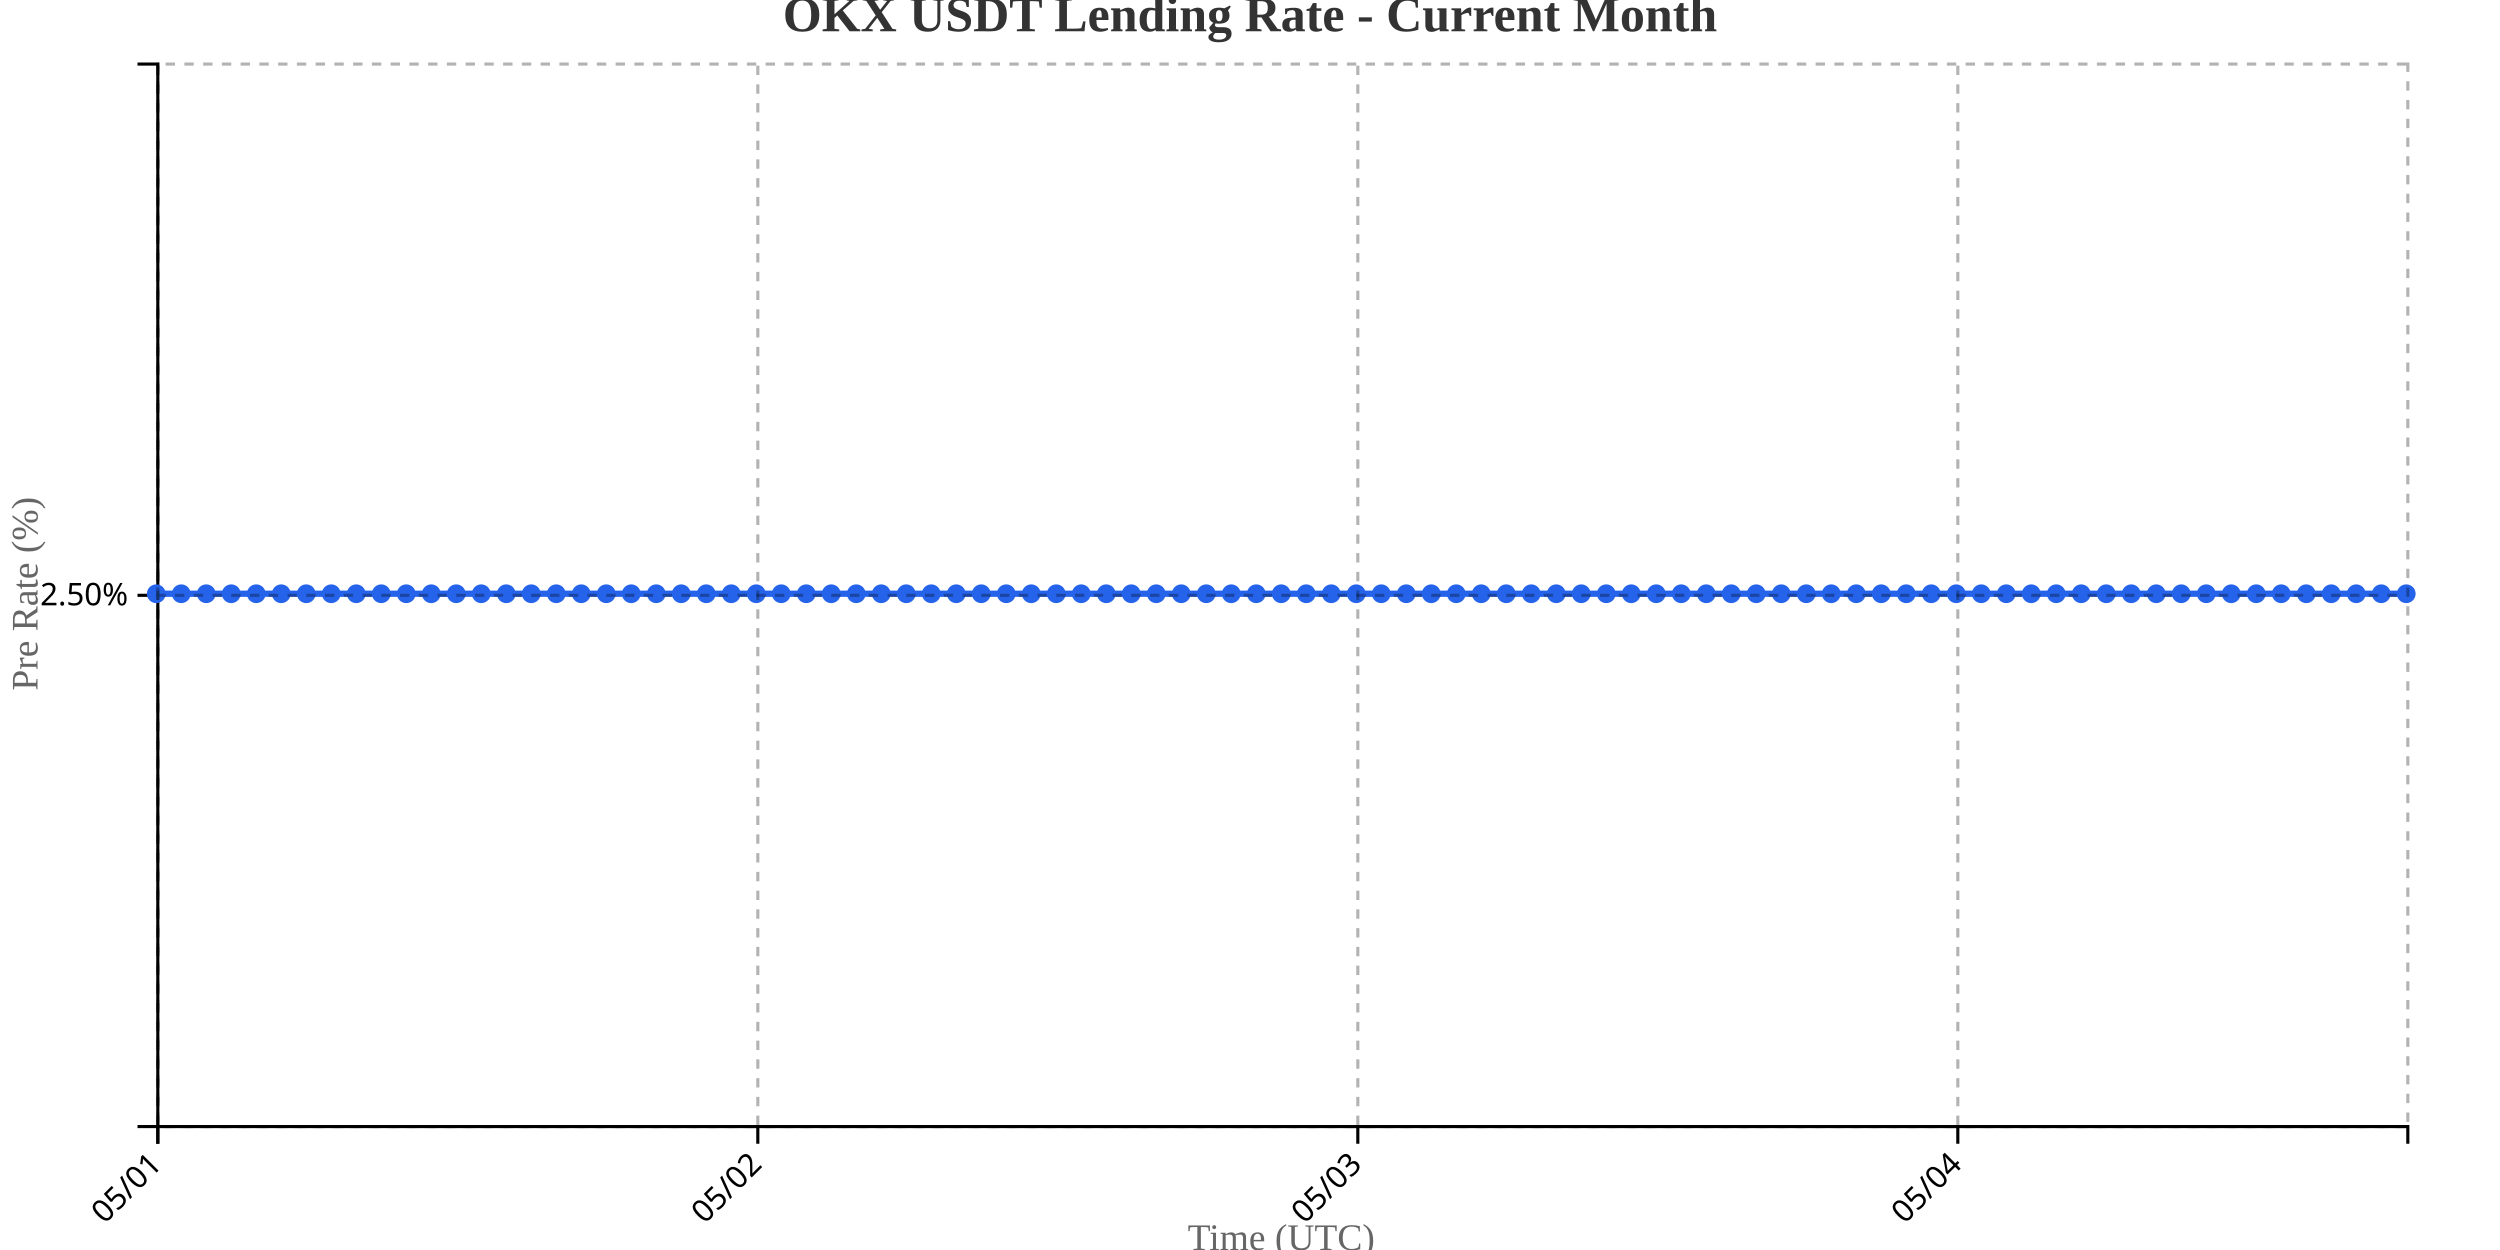
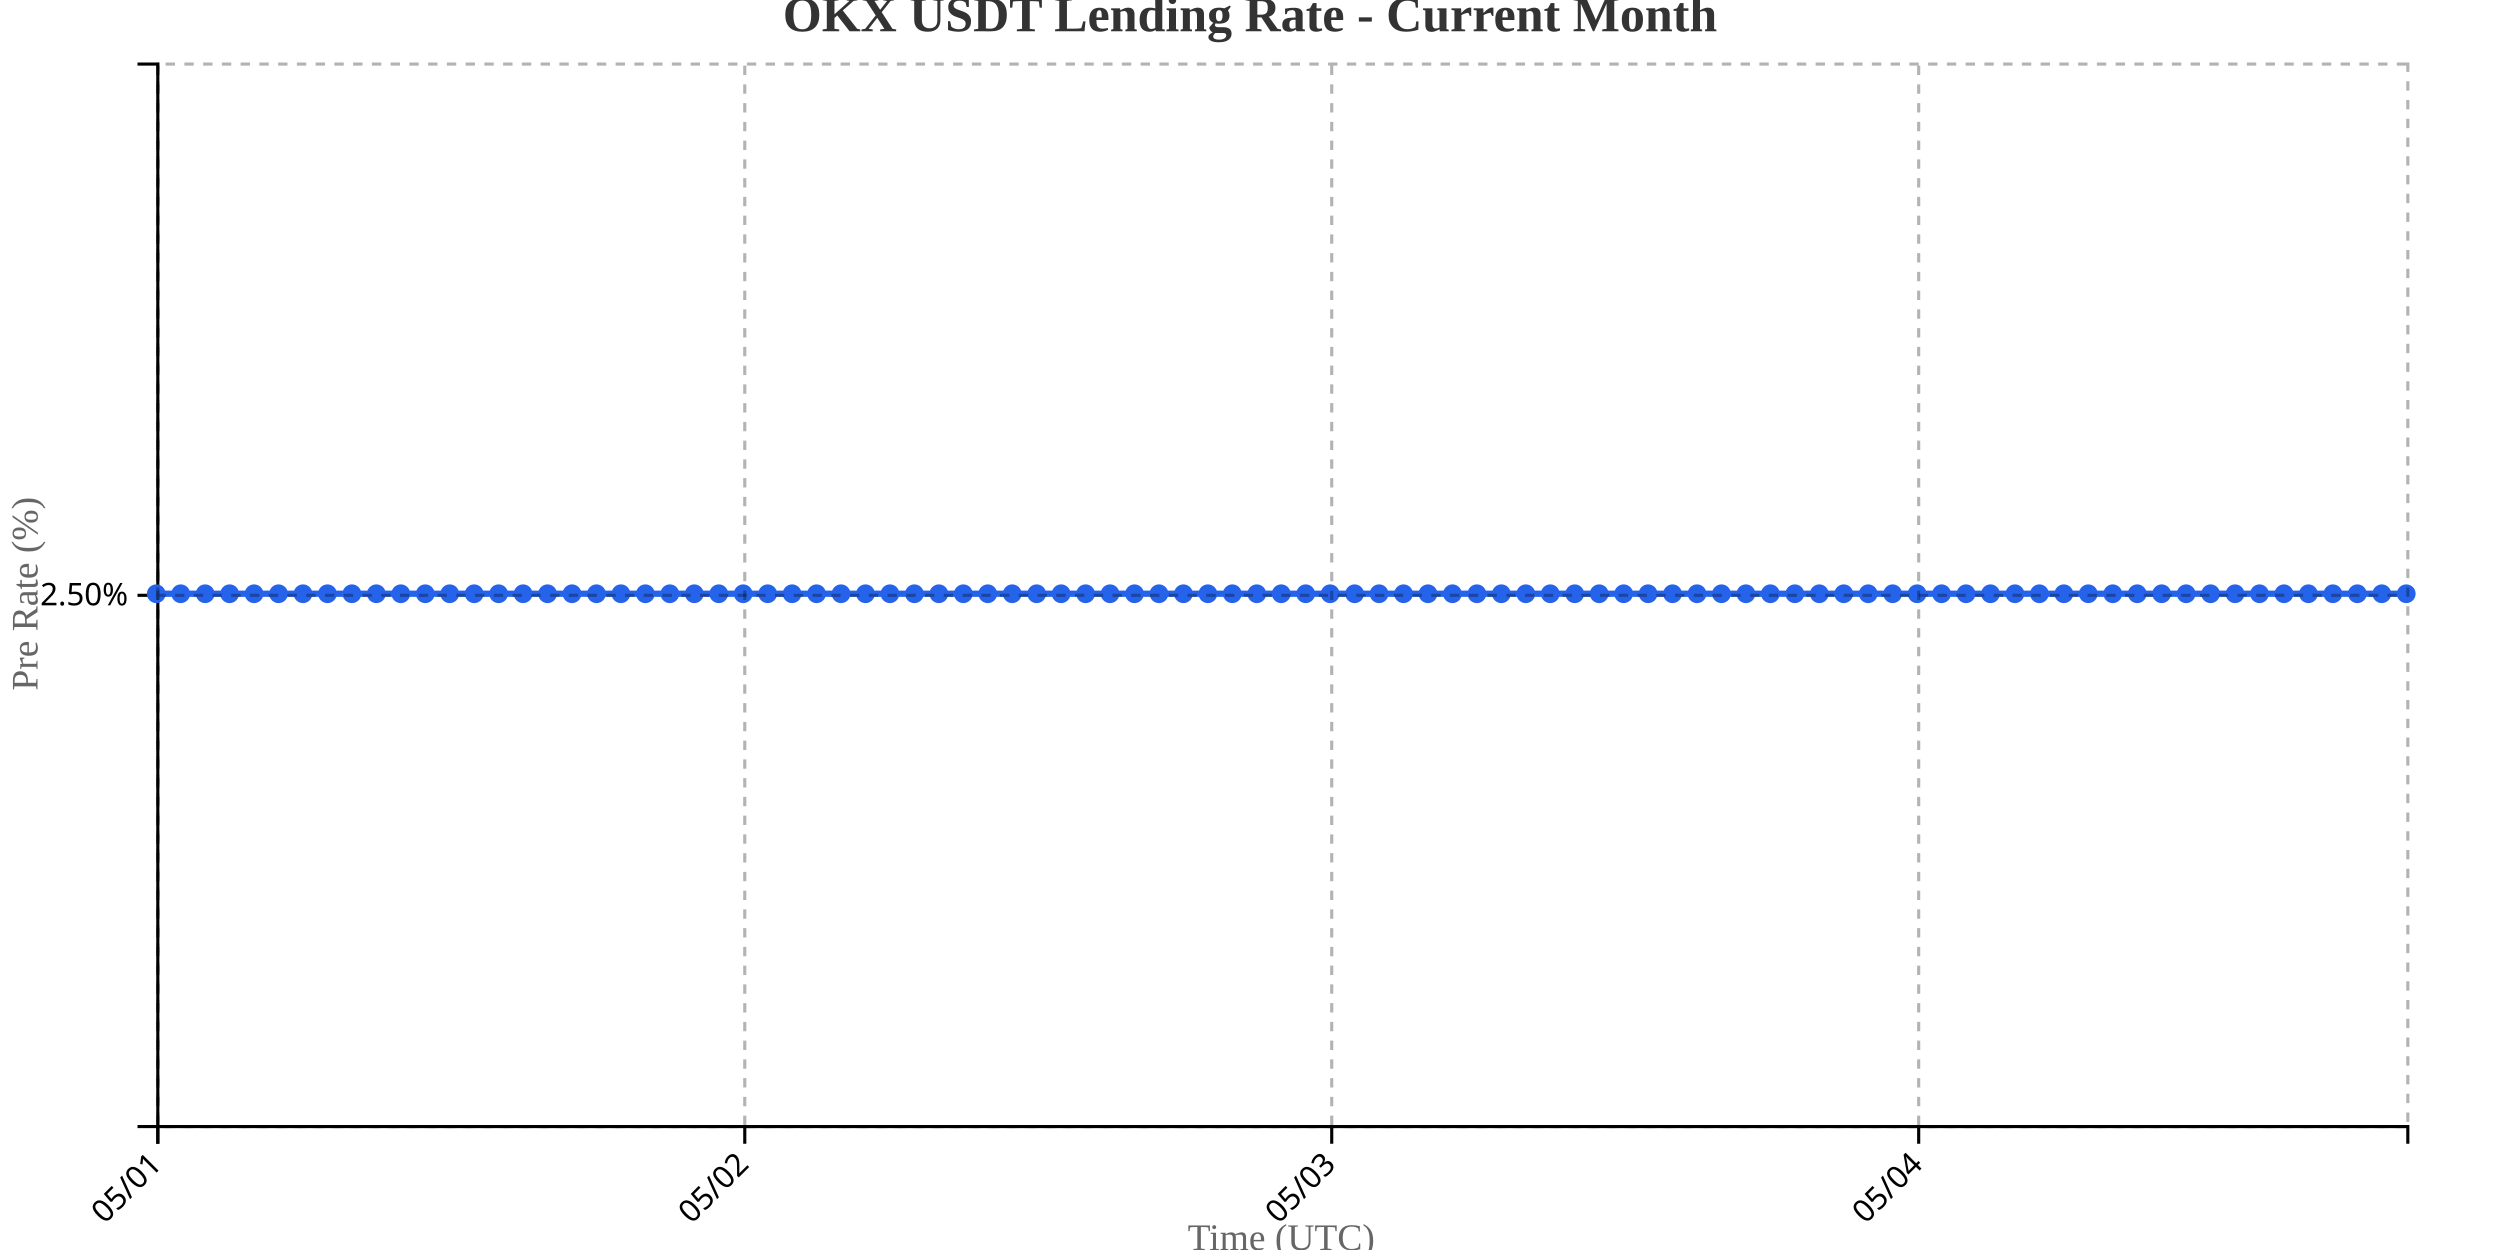
<svg xmlns="http://www.w3.org/2000/svg" width="800" height="400">
  <g transform="translate(50,20)">
    <g transform="translate(0,340)" fill="none" font-size="10" font-family="sans-serif" text-anchor="middle">
      <path class="domain" stroke="currentColor" d="M0.5,6V0.5H720.5V6" />
      <g class="tick" opacity="1" transform="translate(0.5,0)">
        <line stroke="currentColor" y2="6" />
        <text fill="currentColor" y="9" dy=".15em" style="text-anchor: end;" dx="-.8em" transform="rotate(-45)">05/01</text>
      </g>
-       <g class="tick" opacity="1" transform="translate(192.5,0)">
+       <g class="tick" opacity="1" transform="translate(188.3261,0)">
        <line stroke="currentColor" y2="6" />
        <text fill="currentColor" y="9" dy=".15em" style="text-anchor: end;" dx="-.8em" transform="rotate(-45)">05/02</text>
      </g>
-       <g class="tick" opacity="1" transform="translate(384.5,0)">
+       <g class="tick" opacity="1" transform="translate(376.1522,0)">
        <line stroke="currentColor" y2="6" />
        <text fill="currentColor" y="9" dy=".15em" style="text-anchor: end;" dx="-.8em" transform="rotate(-45)">05/03</text>
      </g>
-       <g class="tick" opacity="1" transform="translate(576.5,0)">
+       <g class="tick" opacity="1" transform="translate(563.9783,0)">
        <line stroke="currentColor" y2="6" />
        <text fill="currentColor" y="9" dy=".15em" style="text-anchor: end;" dx="-.8em" transform="rotate(-45)">05/04</text>
      </g>
    </g>
    <g fill="none" font-size="10" font-family="sans-serif" text-anchor="end">
      <path class="domain" stroke="currentColor" d="M-6,340.5H0.5V0.5H-6" />
      <g class="tick" opacity="1" transform="translate(0,170.5)">
        <line stroke="currentColor" x2="-6" />
        <text fill="currentColor" x="-9" dy="0.32em">2.50%</text>
      </g>
    </g>
    <text transform="rotate(-90)" y="-50" x="-170" dy="1em" style="text-anchor: middle; font-size: 12px; fill: #666;">Pre Rate (%)</text>
    <text transform="translate(360, 380)" style="text-anchor: middle; font-size: 12px; fill: #666;">Time (UTC)</text>
-     <path fill="none" stroke="#2563eb" stroke-width="2" d="M0,170C2.667,170,5.333,170,8,170C10.667,170,13.333,170,16,170C18.667,170,21.333,170,24,170C26.667,170,29.333,170,32,170C34.667,170,37.333,170,40,170C42.667,170,45.333,170,48,170C50.667,170,53.333,170,56,170C58.667,170,61.333,170,64,170C66.667,170,69.333,170,72,170C74.667,170,77.333,170,80,170C82.667,170,85.333,170,88,170C90.667,170,93.333,170,96,170C98.667,170,101.333,170,104,170C106.667,170,109.333,170,112,170C114.667,170,117.333,170,120,170C122.667,170,125.333,170,128,170C130.667,170,133.333,170,136,170C138.667,170,141.333,170,144,170C146.667,170,149.333,170,152,170C154.667,170,157.333,170,160,170C162.667,170,165.333,170,168,170C170.667,170,173.333,170,176,170C178.667,170,181.333,170,184,170C186.667,170,189.333,170,192,170C194.667,170,197.333,170,200,170C202.667,170,205.333,170,208,170C210.667,170,213.333,170,216,170C218.667,170,221.333,170,224,170C226.667,170,229.333,170,232,170C234.667,170,237.333,170,240,170C242.667,170,245.333,170,248,170C250.667,170,253.333,170,256,170C258.667,170,261.333,170,264,170C266.667,170,269.333,170,272,170C274.667,170,277.333,170,280,170C282.667,170,285.333,170,288,170C290.667,170,293.333,170,296,170C298.667,170,301.333,170,304,170C306.667,170,309.333,170,312,170C314.667,170,317.333,170,320,170C322.667,170,325.333,170,328,170C330.667,170,333.333,170,336,170C338.667,170,341.333,170,344,170C346.667,170,349.333,170,352,170C354.667,170,357.333,170,360,170C362.667,170,365.333,170,368,170C370.667,170,373.333,170,376,170C378.667,170,381.333,170,384,170C386.667,170,389.333,170,392,170C394.667,170,397.333,170,400,170C402.667,170,405.333,170,408,170C410.667,170,413.333,170,416,170C418.667,170,421.333,170,424,170C426.667,170,429.333,170,432,170C434.667,170,437.333,170,440,170C442.667,170,445.333,170,448,170C450.667,170,453.333,170,456,170C458.667,170,461.333,170,464,170C466.667,170,469.333,170,472,170C474.667,170,477.333,170,480,170C482.667,170,485.333,170,488,170C490.667,170,493.333,170,496,170C498.667,170,501.333,170,504,170C506.667,170,509.333,170,512,170C514.667,170,517.333,170,520,170C522.667,170,525.333,170,528,170C530.667,170,533.333,170,536,170C538.667,170,541.333,170,544,170C546.667,170,549.333,170,552,170C554.667,170,557.333,170,560,170C562.667,170,565.333,170,568,170C570.667,170,573.333,170,576,170C578.667,170,581.333,170,584,170C586.667,170,589.333,170,592,170C594.667,170,597.333,170,600,170C602.667,170,605.333,170,608,170C610.667,170,613.333,170,616,170C618.667,170,621.333,170,624,170C626.667,170,629.333,170,632,170C634.667,170,637.333,170,640,170C642.667,170,645.333,170,648,170C650.667,170,653.333,170,656,170C658.667,170,661.333,170,664,170C666.667,170,669.333,170,672,170C674.667,170,677.333,170,680,170C682.667,170,685.333,170,688,170C690.667,170,693.333,170,696,170C698.667,170,701.333,170,704,170C706.667,170,709.333,170,712,170C714.667,170,717.333,170,720,170" />
+     <path fill="none" stroke="#2563eb" stroke-width="2" d="M0,170C2.609,170,5.217,170,7.826,170C10.435,170,13.043,170,15.652,170C18.261,170,20.87,170,23.478,170C26.087,170,28.696,170,31.304,170C33.913,170,36.522,170,39.13,170C41.739,170,44.348,170,46.957,170C49.565,170,52.174,170,54.783,170C57.391,170,60,170,62.609,170C65.217,170,67.826,170,70.435,170C73.043,170,75.652,170,78.261,170C80.87,170,83.478,170,86.087,170C88.696,170,91.304,170,93.913,170C96.522,170,99.13,170,101.739,170C104.348,170,106.957,170,109.565,170C112.174,170,114.783,170,117.391,170C120,170,122.609,170,125.217,170C127.826,170,130.435,170,133.043,170C135.652,170,138.261,170,140.87,170C143.478,170,146.087,170,148.696,170C151.304,170,153.913,170,156.522,170C159.13,170,161.739,170,164.348,170C166.957,170,169.565,170,172.174,170C174.783,170,177.391,170,180,170C182.609,170,185.217,170,187.826,170C190.435,170,193.043,170,195.652,170C198.261,170,200.87,170,203.478,170C206.087,170,208.696,170,211.304,170C213.913,170,216.522,170,219.13,170C221.739,170,224.348,170,226.957,170C229.565,170,232.174,170,234.783,170C237.391,170,240,170,242.609,170C245.217,170,247.826,170,250.435,170C253.043,170,255.652,170,258.261,170C260.87,170,263.478,170,266.087,170C268.696,170,271.304,170,273.913,170C276.522,170,279.13,170,281.739,170C284.348,170,286.957,170,289.565,170C292.174,170,294.783,170,297.391,170C300,170,302.609,170,305.217,170C307.826,170,310.435,170,313.043,170C315.652,170,318.261,170,320.87,170C323.478,170,326.087,170,328.696,170C331.304,170,333.913,170,336.522,170C339.13,170,341.739,170,344.348,170C346.957,170,349.565,170,352.174,170C354.783,170,357.391,170,360,170C362.609,170,365.217,170,367.826,170C370.435,170,373.043,170,375.652,170C378.261,170,380.87,170,383.478,170C386.087,170,388.696,170,391.304,170C393.913,170,396.522,170,399.13,170C401.739,170,404.348,170,406.957,170C409.565,170,412.174,170,414.783,170C417.391,170,420,170,422.609,170C425.217,170,427.826,170,430.435,170C433.043,170,435.652,170,438.261,170C440.87,170,443.478,170,446.087,170C448.696,170,451.304,170,453.913,170C456.522,170,459.13,170,461.739,170C464.348,170,466.957,170,469.565,170C472.174,170,474.783,170,477.391,170C480,170,482.609,170,485.217,170C487.826,170,490.435,170,493.043,170C495.652,170,498.261,170,500.87,170C503.478,170,506.087,170,508.696,170C511.304,170,513.913,170,516.522,170C519.13,170,521.739,170,524.348,170C526.957,170,529.565,170,532.174,170C534.783,170,537.391,170,540,170C542.609,170,545.217,170,547.826,170C550.435,170,553.043,170,555.652,170C558.261,170,560.87,170,563.478,170C566.087,170,568.696,170,571.304,170C573.913,170,576.522,170,579.13,170C581.739,170,584.348,170,586.957,170C589.565,170,592.174,170,594.783,170C597.391,170,600,170,602.609,170C605.217,170,607.826,170,610.435,170C613.043,170,615.652,170,618.261,170C620.87,170,623.478,170,626.087,170C628.696,170,631.304,170,633.913,170C636.522,170,639.13,170,641.739,170C644.348,170,646.957,170,649.565,170C652.174,170,654.783,170,657.391,170C660,170,662.609,170,665.217,170C667.826,170,670.435,170,673.043,170C675.652,170,678.261,170,680.87,170C683.478,170,686.087,170,688.696,170C691.304,170,693.913,170,696.522,170C699.13,170,701.739,170,704.348,170C706.957,170,709.565,170,712.174,170C714.783,170,717.391,170,720,170" />
    <circle class="dot" cx="0" cy="170" r="3" fill="#2563eb" />
-     <circle class="dot" cx="8" cy="170" r="3" fill="#2563eb" />
-     <circle class="dot" cx="16" cy="170" r="3" fill="#2563eb" />
-     <circle class="dot" cx="24" cy="170" r="3" fill="#2563eb" />
-     <circle class="dot" cx="32" cy="170" r="3" fill="#2563eb" />
-     <circle class="dot" cx="40" cy="170" r="3" fill="#2563eb" />
-     <circle class="dot" cx="48" cy="170" r="3" fill="#2563eb" />
-     <circle class="dot" cx="56" cy="170" r="3" fill="#2563eb" />
-     <circle class="dot" cx="64" cy="170" r="3" fill="#2563eb" />
-     <circle class="dot" cx="72" cy="170" r="3" fill="#2563eb" />
-     <circle class="dot" cx="80" cy="170" r="3" fill="#2563eb" />
-     <circle class="dot" cx="88" cy="170" r="3" fill="#2563eb" />
-     <circle class="dot" cx="96" cy="170" r="3" fill="#2563eb" />
-     <circle class="dot" cx="104" cy="170" r="3" fill="#2563eb" />
-     <circle class="dot" cx="112" cy="170" r="3" fill="#2563eb" />
-     <circle class="dot" cx="120" cy="170" r="3" fill="#2563eb" />
-     <circle class="dot" cx="128" cy="170" r="3" fill="#2563eb" />
-     <circle class="dot" cx="136" cy="170" r="3" fill="#2563eb" />
-     <circle class="dot" cx="144" cy="170" r="3" fill="#2563eb" />
-     <circle class="dot" cx="152" cy="170" r="3" fill="#2563eb" />
-     <circle class="dot" cx="160" cy="170" r="3" fill="#2563eb" />
-     <circle class="dot" cx="168" cy="170" r="3" fill="#2563eb" />
-     <circle class="dot" cx="176" cy="170" r="3" fill="#2563eb" />
-     <circle class="dot" cx="184" cy="170" r="3" fill="#2563eb" />
-     <circle class="dot" cx="192" cy="170" r="3" fill="#2563eb" />
-     <circle class="dot" cx="200" cy="170" r="3" fill="#2563eb" />
-     <circle class="dot" cx="208" cy="170" r="3" fill="#2563eb" />
-     <circle class="dot" cx="216" cy="170" r="3" fill="#2563eb" />
-     <circle class="dot" cx="224" cy="170" r="3" fill="#2563eb" />
-     <circle class="dot" cx="232" cy="170" r="3" fill="#2563eb" />
-     <circle class="dot" cx="240" cy="170" r="3" fill="#2563eb" />
-     <circle class="dot" cx="248" cy="170" r="3" fill="#2563eb" />
-     <circle class="dot" cx="256" cy="170" r="3" fill="#2563eb" />
-     <circle class="dot" cx="264" cy="170" r="3" fill="#2563eb" />
-     <circle class="dot" cx="272" cy="170" r="3" fill="#2563eb" />
-     <circle class="dot" cx="280" cy="170" r="3" fill="#2563eb" />
-     <circle class="dot" cx="288" cy="170" r="3" fill="#2563eb" />
-     <circle class="dot" cx="296" cy="170" r="3" fill="#2563eb" />
-     <circle class="dot" cx="304" cy="170" r="3" fill="#2563eb" />
-     <circle class="dot" cx="312" cy="170" r="3" fill="#2563eb" />
-     <circle class="dot" cx="320" cy="170" r="3" fill="#2563eb" />
-     <circle class="dot" cx="328" cy="170" r="3" fill="#2563eb" />
-     <circle class="dot" cx="336" cy="170" r="3" fill="#2563eb" />
-     <circle class="dot" cx="344" cy="170" r="3" fill="#2563eb" />
-     <circle class="dot" cx="352" cy="170" r="3" fill="#2563eb" />
+     <circle class="dot" cx="7.826" cy="170" r="3" fill="#2563eb" />
+     <circle class="dot" cx="15.652" cy="170" r="3" fill="#2563eb" />
+     <circle class="dot" cx="23.478" cy="170" r="3" fill="#2563eb" />
+     <circle class="dot" cx="31.304" cy="170" r="3" fill="#2563eb" />
+     <circle class="dot" cx="39.13" cy="170" r="3" fill="#2563eb" />
+     <circle class="dot" cx="46.957" cy="170" r="3" fill="#2563eb" />
+     <circle class="dot" cx="54.783" cy="170" r="3" fill="#2563eb" />
+     <circle class="dot" cx="62.609" cy="170" r="3" fill="#2563eb" />
+     <circle class="dot" cx="70.435" cy="170" r="3" fill="#2563eb" />
+     <circle class="dot" cx="78.261" cy="170" r="3" fill="#2563eb" />
+     <circle class="dot" cx="86.087" cy="170" r="3" fill="#2563eb" />
+     <circle class="dot" cx="93.913" cy="170" r="3" fill="#2563eb" />
+     <circle class="dot" cx="101.739" cy="170" r="3" fill="#2563eb" />
+     <circle class="dot" cx="109.565" cy="170" r="3" fill="#2563eb" />
+     <circle class="dot" cx="117.391" cy="170" r="3" fill="#2563eb" />
+     <circle class="dot" cx="125.217" cy="170" r="3" fill="#2563eb" />
+     <circle class="dot" cx="133.043" cy="170" r="3" fill="#2563eb" />
+     <circle class="dot" cx="140.87" cy="170" r="3" fill="#2563eb" />
+     <circle class="dot" cx="148.696" cy="170" r="3" fill="#2563eb" />
+     <circle class="dot" cx="156.522" cy="170" r="3" fill="#2563eb" />
+     <circle class="dot" cx="164.348" cy="170" r="3" fill="#2563eb" />
+     <circle class="dot" cx="172.174" cy="170" r="3" fill="#2563eb" />
+     <circle class="dot" cx="180" cy="170" r="3" fill="#2563eb" />
+     <circle class="dot" cx="187.826" cy="170" r="3" fill="#2563eb" />
+     <circle class="dot" cx="195.652" cy="170" r="3" fill="#2563eb" />
+     <circle class="dot" cx="203.478" cy="170" r="3" fill="#2563eb" />
+     <circle class="dot" cx="211.304" cy="170" r="3" fill="#2563eb" />
+     <circle class="dot" cx="219.13" cy="170" r="3" fill="#2563eb" />
+     <circle class="dot" cx="226.957" cy="170" r="3" fill="#2563eb" />
+     <circle class="dot" cx="234.783" cy="170" r="3" fill="#2563eb" />
+     <circle class="dot" cx="242.609" cy="170" r="3" fill="#2563eb" />
+     <circle class="dot" cx="250.435" cy="170" r="3" fill="#2563eb" />
+     <circle class="dot" cx="258.261" cy="170" r="3" fill="#2563eb" />
+     <circle class="dot" cx="266.087" cy="170" r="3" fill="#2563eb" />
+     <circle class="dot" cx="273.913" cy="170" r="3" fill="#2563eb" />
+     <circle class="dot" cx="281.739" cy="170" r="3" fill="#2563eb" />
+     <circle class="dot" cx="289.565" cy="170" r="3" fill="#2563eb" />
+     <circle class="dot" cx="297.391" cy="170" r="3" fill="#2563eb" />
+     <circle class="dot" cx="305.217" cy="170" r="3" fill="#2563eb" />
+     <circle class="dot" cx="313.043" cy="170" r="3" fill="#2563eb" />
+     <circle class="dot" cx="320.87" cy="170" r="3" fill="#2563eb" />
+     <circle class="dot" cx="328.696" cy="170" r="3" fill="#2563eb" />
+     <circle class="dot" cx="336.522" cy="170" r="3" fill="#2563eb" />
+     <circle class="dot" cx="344.348" cy="170" r="3" fill="#2563eb" />
+     <circle class="dot" cx="352.174" cy="170" r="3" fill="#2563eb" />
    <circle class="dot" cx="360" cy="170" r="3" fill="#2563eb" />
-     <circle class="dot" cx="368" cy="170" r="3" fill="#2563eb" />
-     <circle class="dot" cx="376" cy="170" r="3" fill="#2563eb" />
-     <circle class="dot" cx="384" cy="170" r="3" fill="#2563eb" />
-     <circle class="dot" cx="392" cy="170" r="3" fill="#2563eb" />
-     <circle class="dot" cx="400" cy="170" r="3" fill="#2563eb" />
-     <circle class="dot" cx="408" cy="170" r="3" fill="#2563eb" />
-     <circle class="dot" cx="416" cy="170" r="3" fill="#2563eb" />
-     <circle class="dot" cx="424" cy="170" r="3" fill="#2563eb" />
-     <circle class="dot" cx="432" cy="170" r="3" fill="#2563eb" />
-     <circle class="dot" cx="440" cy="170" r="3" fill="#2563eb" />
-     <circle class="dot" cx="448" cy="170" r="3" fill="#2563eb" />
-     <circle class="dot" cx="456" cy="170" r="3" fill="#2563eb" />
-     <circle class="dot" cx="464" cy="170" r="3" fill="#2563eb" />
-     <circle class="dot" cx="472" cy="170" r="3" fill="#2563eb" />
-     <circle class="dot" cx="480" cy="170" r="3" fill="#2563eb" />
-     <circle class="dot" cx="488" cy="170" r="3" fill="#2563eb" />
-     <circle class="dot" cx="496" cy="170" r="3" fill="#2563eb" />
-     <circle class="dot" cx="504" cy="170" r="3" fill="#2563eb" />
-     <circle class="dot" cx="512" cy="170" r="3" fill="#2563eb" />
-     <circle class="dot" cx="520" cy="170" r="3" fill="#2563eb" />
-     <circle class="dot" cx="528" cy="170" r="3" fill="#2563eb" />
-     <circle class="dot" cx="536" cy="170" r="3" fill="#2563eb" />
-     <circle class="dot" cx="544" cy="170" r="3" fill="#2563eb" />
-     <circle class="dot" cx="552" cy="170" r="3" fill="#2563eb" />
-     <circle class="dot" cx="560" cy="170" r="3" fill="#2563eb" />
-     <circle class="dot" cx="568" cy="170" r="3" fill="#2563eb" />
-     <circle class="dot" cx="576" cy="170" r="3" fill="#2563eb" />
-     <circle class="dot" cx="584" cy="170" r="3" fill="#2563eb" />
-     <circle class="dot" cx="592" cy="170" r="3" fill="#2563eb" />
-     <circle class="dot" cx="600" cy="170" r="3" fill="#2563eb" />
-     <circle class="dot" cx="608" cy="170" r="3" fill="#2563eb" />
-     <circle class="dot" cx="616" cy="170" r="3" fill="#2563eb" />
-     <circle class="dot" cx="624" cy="170" r="3" fill="#2563eb" />
-     <circle class="dot" cx="632" cy="170" r="3" fill="#2563eb" />
-     <circle class="dot" cx="640" cy="170" r="3" fill="#2563eb" />
-     <circle class="dot" cx="648" cy="170" r="3" fill="#2563eb" />
-     <circle class="dot" cx="656" cy="170" r="3" fill="#2563eb" />
-     <circle class="dot" cx="664" cy="170" r="3" fill="#2563eb" />
-     <circle class="dot" cx="672" cy="170" r="3" fill="#2563eb" />
-     <circle class="dot" cx="680" cy="170" r="3" fill="#2563eb" />
-     <circle class="dot" cx="688" cy="170" r="3" fill="#2563eb" />
-     <circle class="dot" cx="696" cy="170" r="3" fill="#2563eb" />
-     <circle class="dot" cx="704" cy="170" r="3" fill="#2563eb" />
-     <circle class="dot" cx="712" cy="170" r="3" fill="#2563eb" />
+     <circle class="dot" cx="367.826" cy="170" r="3" fill="#2563eb" />
+     <circle class="dot" cx="375.652" cy="170" r="3" fill="#2563eb" />
+     <circle class="dot" cx="383.478" cy="170" r="3" fill="#2563eb" />
+     <circle class="dot" cx="391.304" cy="170" r="3" fill="#2563eb" />
+     <circle class="dot" cx="399.13" cy="170" r="3" fill="#2563eb" />
+     <circle class="dot" cx="406.957" cy="170" r="3" fill="#2563eb" />
+     <circle class="dot" cx="414.783" cy="170" r="3" fill="#2563eb" />
+     <circle class="dot" cx="422.609" cy="170" r="3" fill="#2563eb" />
+     <circle class="dot" cx="430.435" cy="170" r="3" fill="#2563eb" />
+     <circle class="dot" cx="438.261" cy="170" r="3" fill="#2563eb" />
+     <circle class="dot" cx="446.087" cy="170" r="3" fill="#2563eb" />
+     <circle class="dot" cx="453.913" cy="170" r="3" fill="#2563eb" />
+     <circle class="dot" cx="461.739" cy="170" r="3" fill="#2563eb" />
+     <circle class="dot" cx="469.565" cy="170" r="3" fill="#2563eb" />
+     <circle class="dot" cx="477.391" cy="170" r="3" fill="#2563eb" />
+     <circle class="dot" cx="485.217" cy="170" r="3" fill="#2563eb" />
+     <circle class="dot" cx="493.043" cy="170" r="3" fill="#2563eb" />
+     <circle class="dot" cx="500.87" cy="170" r="3" fill="#2563eb" />
+     <circle class="dot" cx="508.696" cy="170" r="3" fill="#2563eb" />
+     <circle class="dot" cx="516.522" cy="170" r="3" fill="#2563eb" />
+     <circle class="dot" cx="524.348" cy="170" r="3" fill="#2563eb" />
+     <circle class="dot" cx="532.174" cy="170" r="3" fill="#2563eb" />
+     <circle class="dot" cx="540" cy="170" r="3" fill="#2563eb" />
+     <circle class="dot" cx="547.826" cy="170" r="3" fill="#2563eb" />
+     <circle class="dot" cx="555.652" cy="170" r="3" fill="#2563eb" />
+     <circle class="dot" cx="563.478" cy="170" r="3" fill="#2563eb" />
+     <circle class="dot" cx="571.304" cy="170" r="3" fill="#2563eb" />
+     <circle class="dot" cx="579.13" cy="170" r="3" fill="#2563eb" />
+     <circle class="dot" cx="586.957" cy="170" r="3" fill="#2563eb" />
+     <circle class="dot" cx="594.783" cy="170" r="3" fill="#2563eb" />
+     <circle class="dot" cx="602.609" cy="170" r="3" fill="#2563eb" />
+     <circle class="dot" cx="610.435" cy="170" r="3" fill="#2563eb" />
+     <circle class="dot" cx="618.261" cy="170" r="3" fill="#2563eb" />
+     <circle class="dot" cx="626.087" cy="170" r="3" fill="#2563eb" />
+     <circle class="dot" cx="633.913" cy="170" r="3" fill="#2563eb" />
+     <circle class="dot" cx="641.739" cy="170" r="3" fill="#2563eb" />
+     <circle class="dot" cx="649.565" cy="170" r="3" fill="#2563eb" />
+     <circle class="dot" cx="657.391" cy="170" r="3" fill="#2563eb" />
+     <circle class="dot" cx="665.217" cy="170" r="3" fill="#2563eb" />
+     <circle class="dot" cx="673.043" cy="170" r="3" fill="#2563eb" />
+     <circle class="dot" cx="680.87" cy="170" r="3" fill="#2563eb" />
+     <circle class="dot" cx="688.696" cy="170" r="3" fill="#2563eb" />
+     <circle class="dot" cx="696.522" cy="170" r="3" fill="#2563eb" />
+     <circle class="dot" cx="704.348" cy="170" r="3" fill="#2563eb" />
+     <circle class="dot" cx="712.174" cy="170" r="3" fill="#2563eb" />
    <circle class="dot" cx="720" cy="170" r="3" fill="#2563eb" />
    <g class="grid" transform="translate(0,340)" fill="none" font-size="10" font-family="sans-serif" text-anchor="middle" style="stroke-dasharray: 3,3; opacity: 0.3;">
      <path class="domain" stroke="currentColor" d="M0.5,-340V0.5H720.5V-340" />
      <g class="tick" opacity="1" transform="translate(0.5,0)">
        <line stroke="currentColor" y2="-340" />
        <text fill="currentColor" y="3" dy="0.71em" />
      </g>
-       <g class="tick" opacity="1" transform="translate(192.5,0)">
+       <g class="tick" opacity="1" transform="translate(188.3261,0)">
        <line stroke="currentColor" y2="-340" />
        <text fill="currentColor" y="3" dy="0.71em" />
      </g>
-       <g class="tick" opacity="1" transform="translate(384.5,0)">
+       <g class="tick" opacity="1" transform="translate(376.1522,0)">
        <line stroke="currentColor" y2="-340" />
        <text fill="currentColor" y="3" dy="0.71em" />
      </g>
-       <g class="tick" opacity="1" transform="translate(576.5,0)">
+       <g class="tick" opacity="1" transform="translate(563.9783,0)">
        <line stroke="currentColor" y2="-340" />
        <text fill="currentColor" y="3" dy="0.71em" />
      </g>
    </g>
    <g class="grid" fill="none" font-size="10" font-family="sans-serif" text-anchor="end" style="stroke-dasharray: 3,3; opacity: 0.3;">
      <path class="domain" stroke="currentColor" d="M720,340.5H0.5V0.5H720" />
      <g class="tick" opacity="1" transform="translate(0,170.5)">
        <line stroke="currentColor" x2="720" />
        <text fill="currentColor" x="-3" dy="0.32em" />
      </g>
    </g>
  </g>
  <text x="400" y="10" text-anchor="middle" style="font-size: 16px; font-weight: bold; fill: #333;">OKX USDT Lending Rate - Current Month</text>
</svg>
